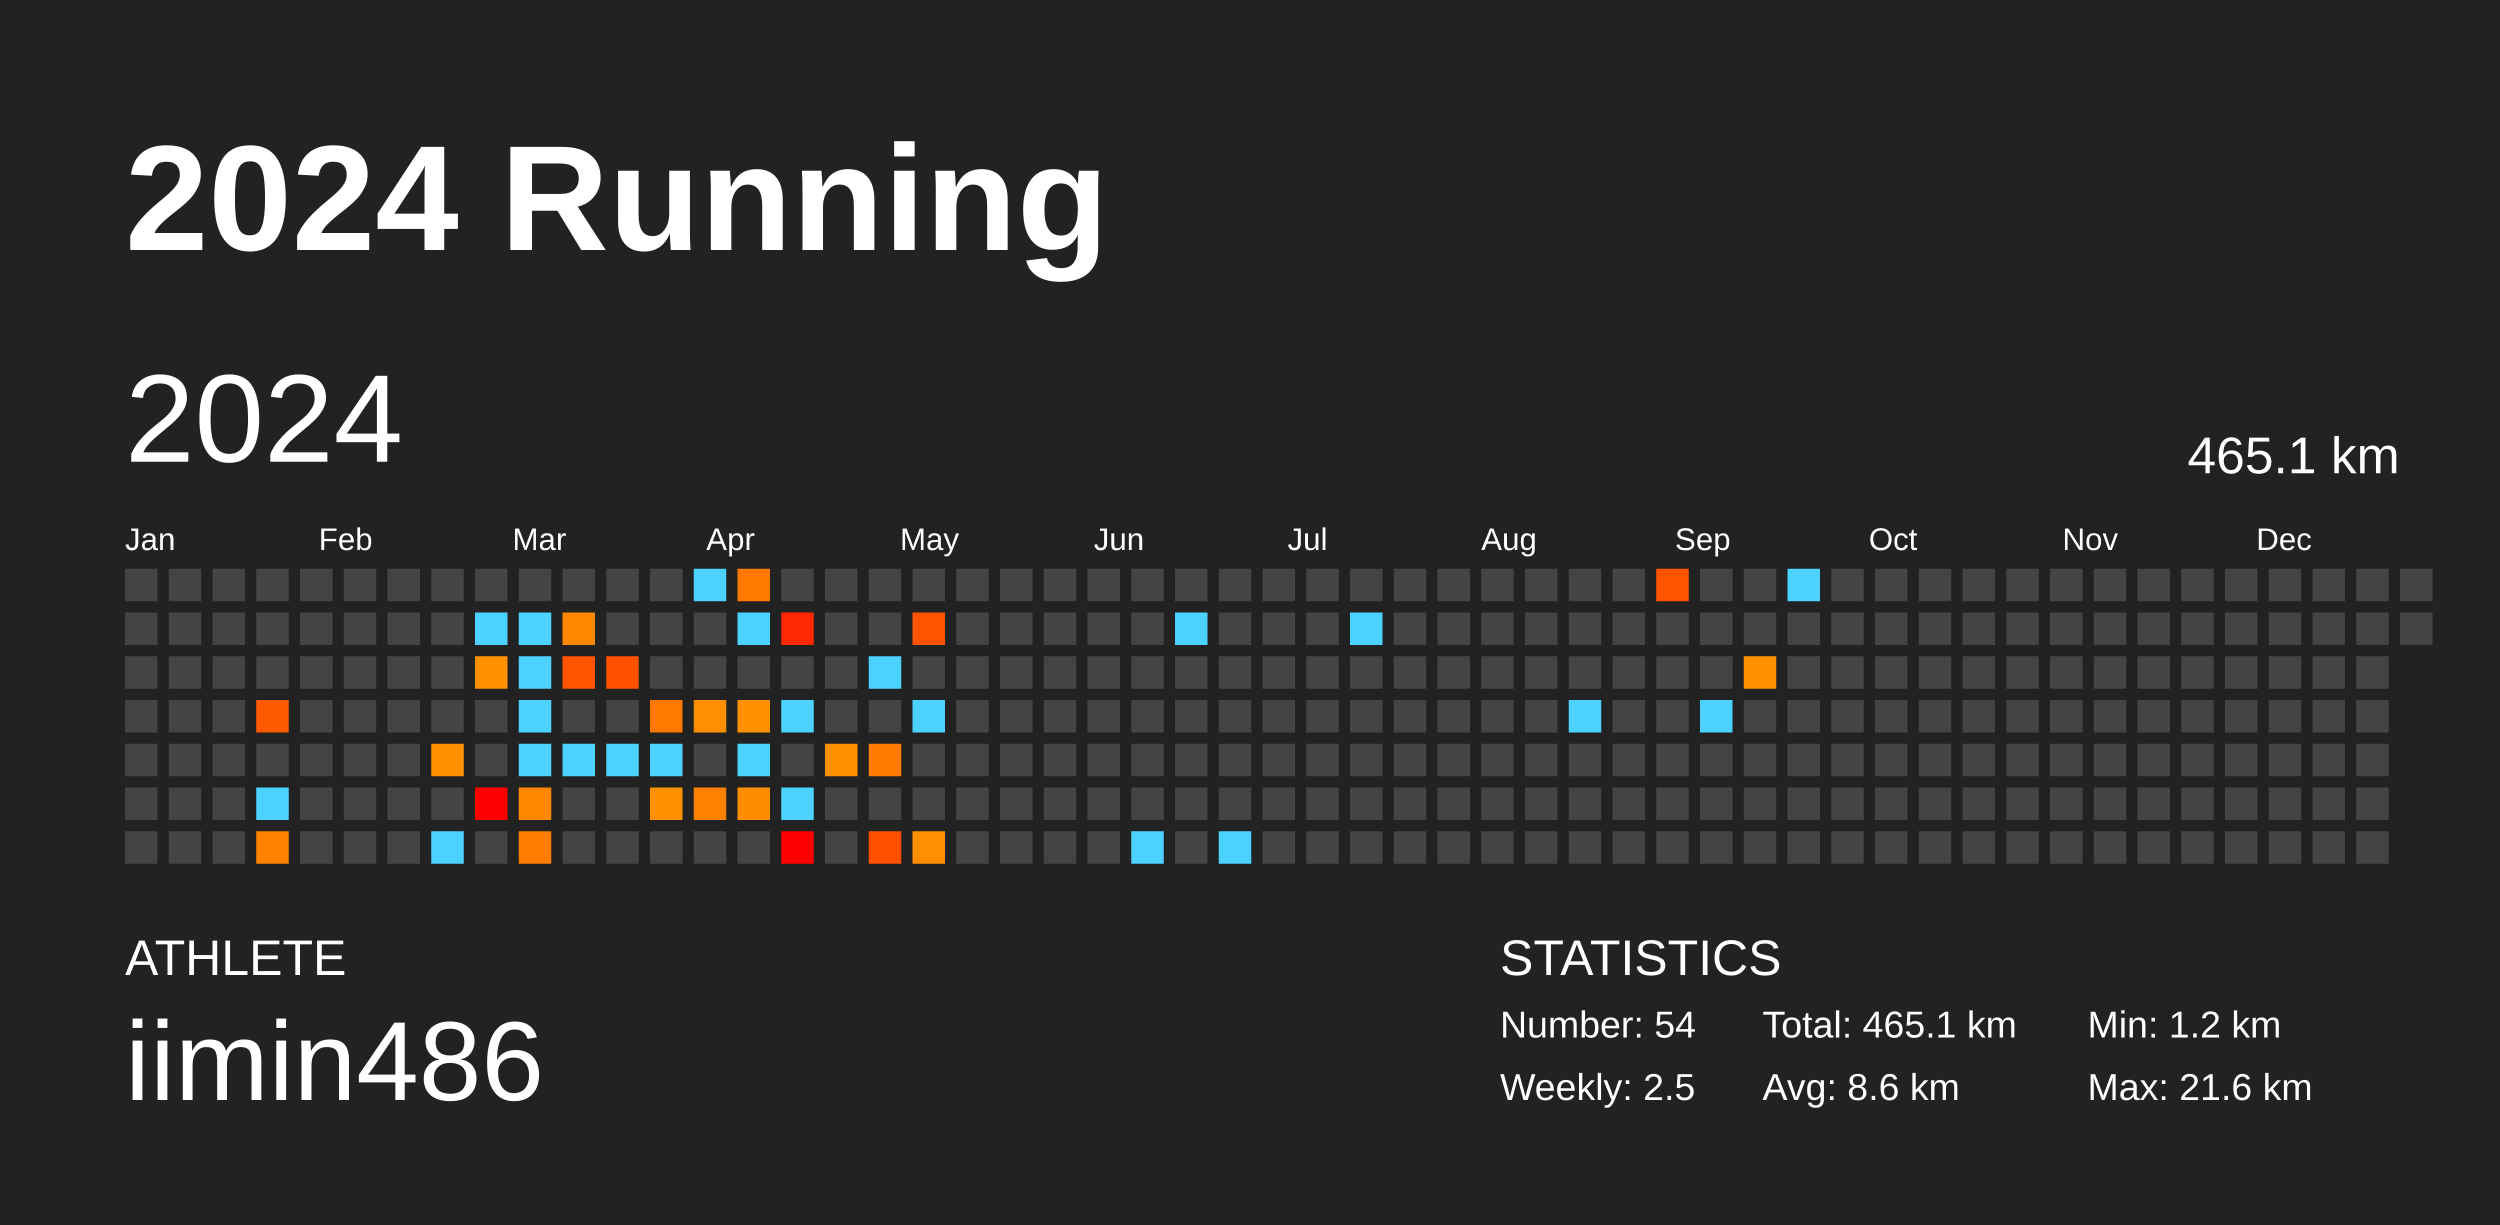
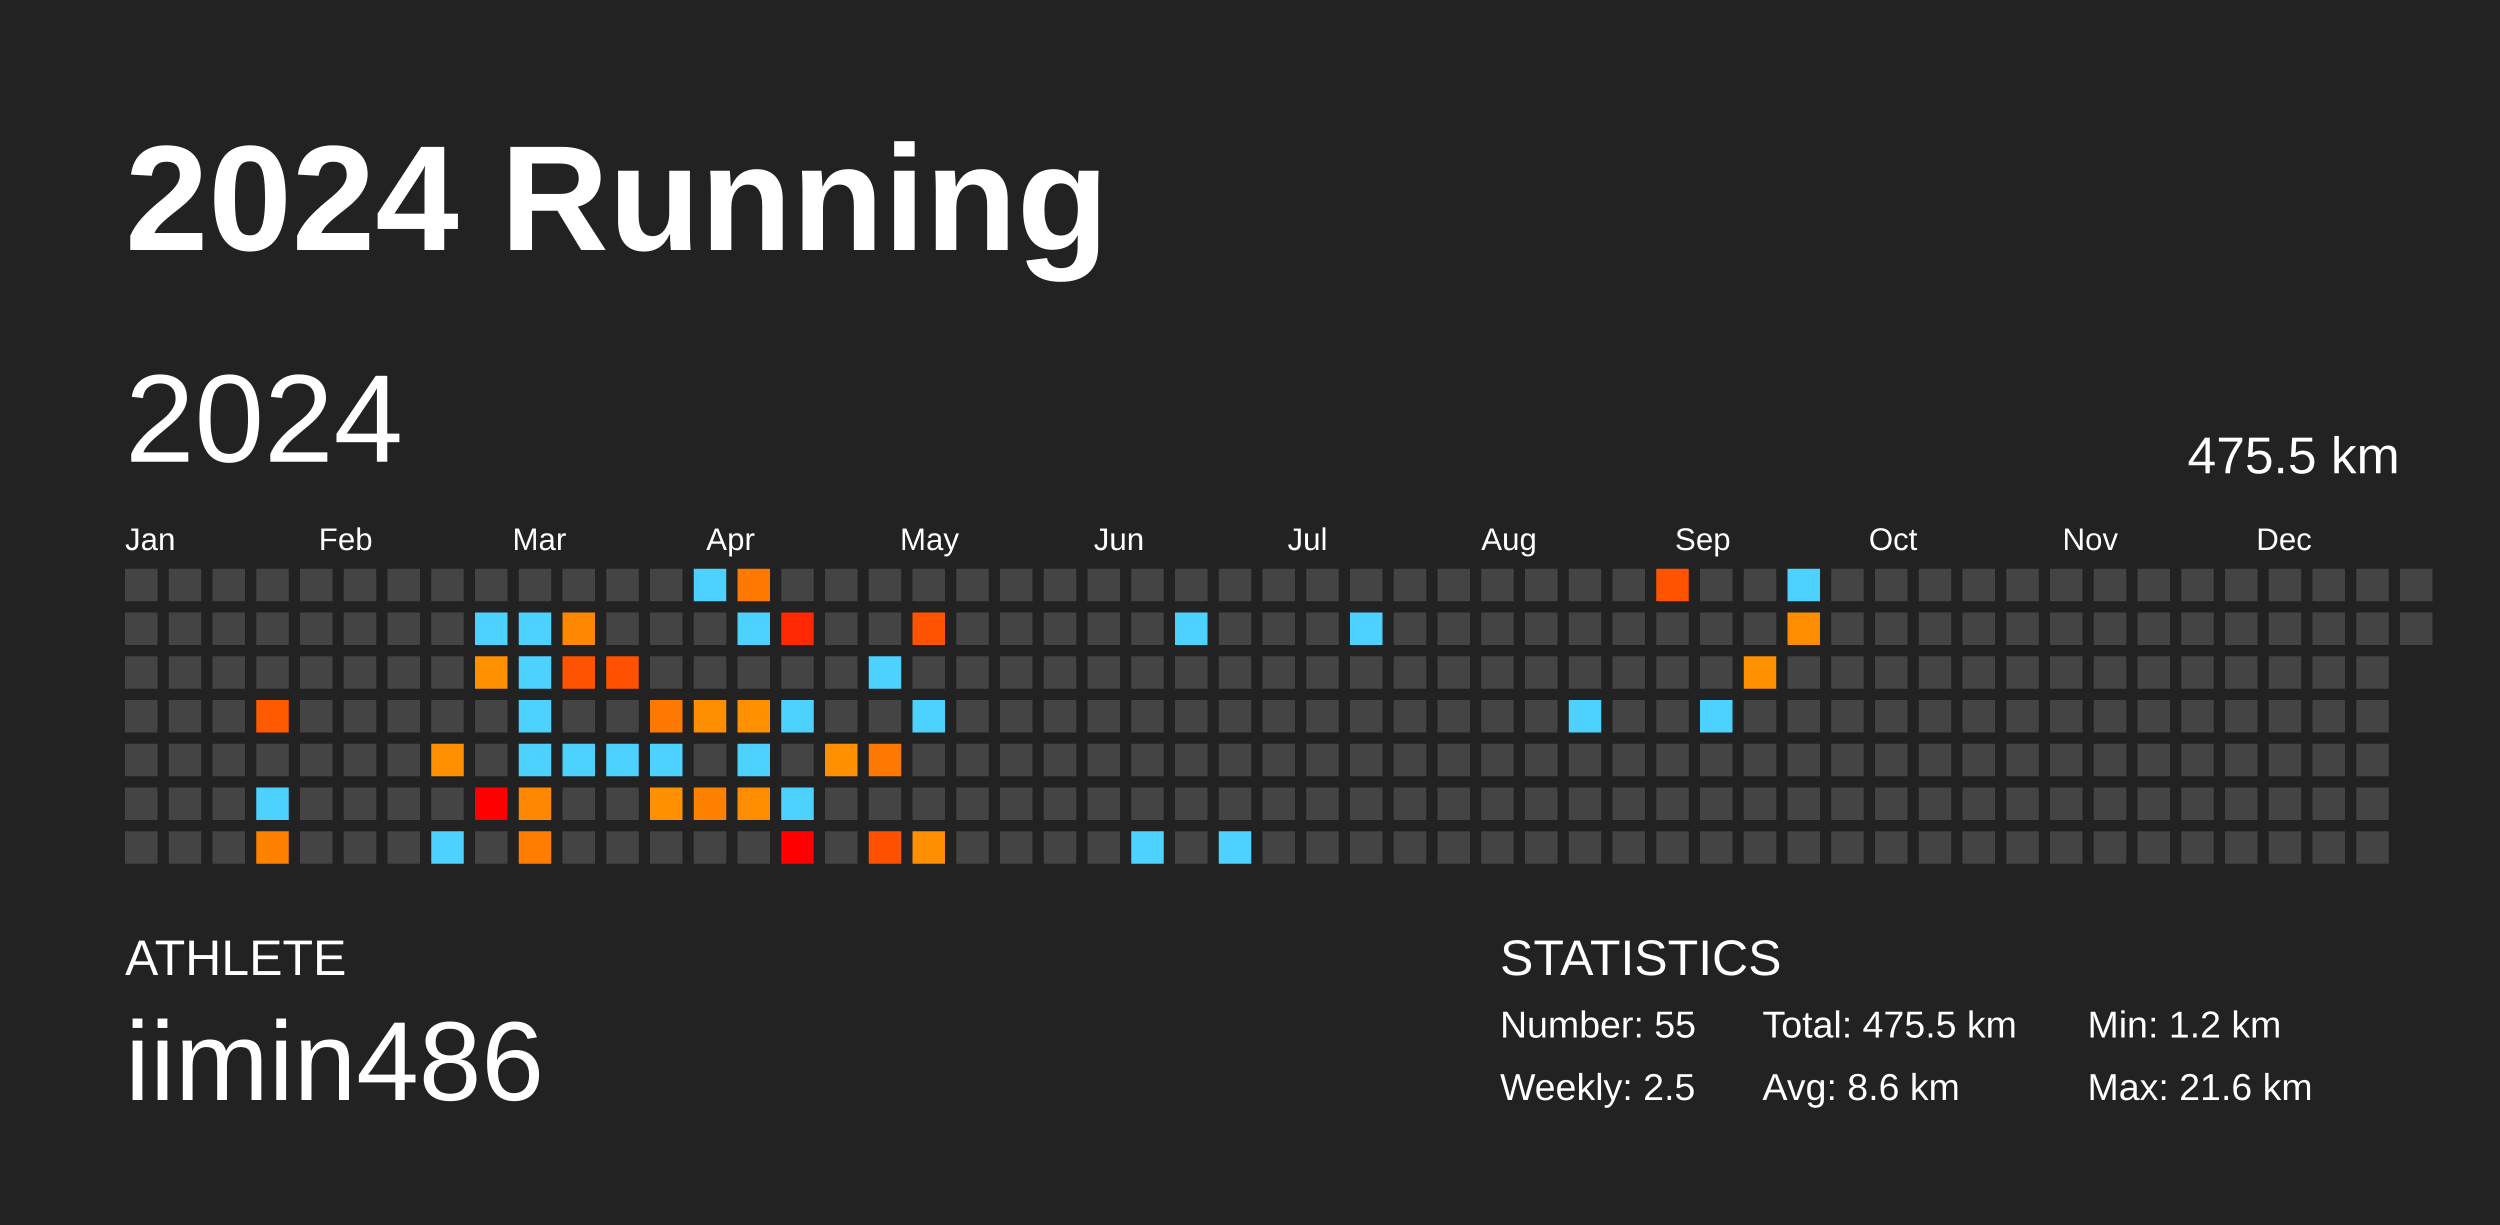
<svg xmlns="http://www.w3.org/2000/svg" baseProfile="full" height="98mm" version="1.1" viewBox="0,0,200,98" width="200mm">
  <defs />
  <rect fill="#222222" height="98" width="200" x="0" y="0" />
  <text fill="#FFFFFF" style="font-size:12px; font-family:Arial; font-weight:bold;" x="10" y="20">2024 Running</text>
  <text fill="#FFFFFF" style="font-size:4px; font-family:Arial" x="10" y="78">ATHLETE</text>
  <text fill="#FFFFFF" style="font-size:9px; font-family:Arial" x="10" y="88">iimin486</text>
  <text fill="#FFFFFF" style="font-size:4px; font-family:Arial" x="120" y="78">STATISTICS</text>
-   <text fill="#FFFFFF" style="font-size:3px; font-family:Arial" x="120" y="83">Number: 54</text>
+   <text fill="#FFFFFF" style="font-size:3px; font-family:Arial" x="120" y="83">Number: 55</text>
  <text fill="#FFFFFF" style="font-size:3px; font-family:Arial" x="120" y="88">Weekly: 2.5</text>
-   <text fill="#FFFFFF" style="font-size:3px; font-family:Arial" x="141" y="83">Total: 465.1 km</text>
+   <text fill="#FFFFFF" style="font-size:3px; font-family:Arial" x="141" y="83">Total: 475.5 km</text>
  <text fill="#FFFFFF" style="font-size:3px; font-family:Arial" x="141" y="88">Avg: 8.6 km</text>
  <text fill="#FFFFFF" style="font-size:3px; font-family:Arial" x="167" y="83">Min: 1.2 km</text>
  <text fill="#FFFFFF" style="font-size:3px; font-family:Arial" x="167" y="88">Max: 21.6 km</text>
  <text dominant-baseline="hanging" fill="#FFFFFF" style="font-size:10.0px; font-family:Arial;" x="10" y="30">2024</text>
-   <text dominant-baseline="hanging" fill="#FFFFFF" style="font-size:4.125px; font-family:Arial;" x="175" y="35">465.1 km</text>
+   <text dominant-baseline="hanging" fill="#FFFFFF" style="font-size:4.125px; font-family:Arial;" x="175" y="35">475.5 km</text>
  <text fill="#FFFFFF" style="font-size:2.5px; font-family:Arial" x="10.0" y="44">Jan</text>
  <text fill="#FFFFFF" style="font-size:2.5px; font-family:Arial" x="25.5" y="44">Feb</text>
  <text fill="#FFFFFF" style="font-size:2.5px; font-family:Arial" x="41.0" y="44">Mar</text>
  <text fill="#FFFFFF" style="font-size:2.5px; font-family:Arial" x="56.5" y="44">Apr</text>
  <text fill="#FFFFFF" style="font-size:2.5px; font-family:Arial" x="72.0" y="44">May</text>
  <text fill="#FFFFFF" style="font-size:2.5px; font-family:Arial" x="87.5" y="44">Jun</text>
  <text fill="#FFFFFF" style="font-size:2.5px; font-family:Arial" x="103.0" y="44">Jul</text>
  <text fill="#FFFFFF" style="font-size:2.5px; font-family:Arial" x="118.5" y="44">Aug</text>
  <text fill="#FFFFFF" style="font-size:2.5px; font-family:Arial" x="134.0" y="44">Sep</text>
  <text fill="#FFFFFF" style="font-size:2.5px; font-family:Arial" x="149.5" y="44">Oct</text>
  <text fill="#FFFFFF" style="font-size:2.5px; font-family:Arial" x="165.0" y="44">Nov</text>
  <text fill="#FFFFFF" style="font-size:2.5px; font-family:Arial" x="180.5" y="44">Dec</text>
  <rect fill="#444444" height="2.6" width="2.6" x="10.0" y="45.5" />
  <rect fill="#444444" height="2.6" width="2.6" x="10.0" y="49.0" />
  <rect fill="#444444" height="2.6" width="2.6" x="10.0" y="52.5" />
  <rect fill="#444444" height="2.6" width="2.6" x="10.0" y="56.0" />
  <rect fill="#444444" height="2.6" width="2.6" x="10.0" y="59.5" />
  <rect fill="#444444" height="2.6" width="2.6" x="10.0" y="63.0" />
  <rect fill="#444444" height="2.6" width="2.6" x="10.0" y="66.5" />
  <rect fill="#444444" height="2.6" width="2.6" x="13.5" y="45.5" />
  <rect fill="#444444" height="2.6" width="2.6" x="13.5" y="49.0" />
  <rect fill="#444444" height="2.6" width="2.6" x="13.5" y="52.5" />
  <rect fill="#444444" height="2.6" width="2.6" x="13.5" y="56.0" />
  <rect fill="#444444" height="2.6" width="2.6" x="13.5" y="59.5" />
  <rect fill="#444444" height="2.6" width="2.6" x="13.5" y="63.0" />
  <rect fill="#444444" height="2.6" width="2.6" x="13.5" y="66.5" />
  <rect fill="#444444" height="2.6" width="2.6" x="17.0" y="45.5" />
  <rect fill="#444444" height="2.6" width="2.6" x="17.0" y="49.0" />
  <rect fill="#444444" height="2.6" width="2.6" x="17.0" y="52.5" />
  <rect fill="#444444" height="2.6" width="2.6" x="17.0" y="56.0" />
  <rect fill="#444444" height="2.6" width="2.6" x="17.0" y="59.5" />
  <rect fill="#444444" height="2.6" width="2.6" x="17.0" y="63.0" />
  <rect fill="#444444" height="2.6" width="2.6" x="17.0" y="66.5" />
  <rect fill="#444444" height="2.6" width="2.6" x="20.5" y="45.5" />
  <rect fill="#444444" height="2.6" width="2.6" x="20.5" y="49.0" />
  <rect fill="#444444" height="2.6" width="2.6" x="20.5" y="52.5" />
  <rect fill="#ff5a00" height="2.6" width="2.6" x="20.5" y="56.0" />
  <rect fill="#444444" height="2.6" width="2.6" x="20.5" y="59.5" />
  <rect fill="#4dd2ff" height="2.6" width="2.6" x="20.5" y="63.0" />
  <rect fill="#ff8100" height="2.6" width="2.6" x="20.5" y="66.5" />
  <rect fill="#444444" height="2.6" width="2.6" x="24.0" y="45.5" />
  <rect fill="#444444" height="2.6" width="2.6" x="24.0" y="49.0" />
  <rect fill="#444444" height="2.6" width="2.6" x="24.0" y="52.5" />
  <rect fill="#444444" height="2.6" width="2.6" x="24.0" y="56.0" />
  <rect fill="#444444" height="2.6" width="2.6" x="24.0" y="59.5" />
  <rect fill="#444444" height="2.6" width="2.6" x="24.0" y="63.0" />
  <rect fill="#444444" height="2.6" width="2.6" x="24.0" y="66.5" />
  <rect fill="#444444" height="2.6" width="2.6" x="27.5" y="45.5" />
  <rect fill="#444444" height="2.6" width="2.6" x="27.5" y="49.0" />
  <rect fill="#444444" height="2.6" width="2.6" x="27.5" y="52.5" />
  <rect fill="#444444" height="2.6" width="2.6" x="27.5" y="56.0" />
  <rect fill="#444444" height="2.6" width="2.6" x="27.5" y="59.5" />
  <rect fill="#444444" height="2.6" width="2.6" x="27.5" y="63.0" />
  <rect fill="#444444" height="2.6" width="2.6" x="27.5" y="66.5" />
  <rect fill="#444444" height="2.6" width="2.6" x="31.0" y="45.5" />
  <rect fill="#444444" height="2.6" width="2.6" x="31.0" y="49.0" />
  <rect fill="#444444" height="2.6" width="2.6" x="31.0" y="52.5" />
  <rect fill="#444444" height="2.6" width="2.6" x="31.0" y="56.0" />
  <rect fill="#444444" height="2.6" width="2.6" x="31.0" y="59.5" />
  <rect fill="#444444" height="2.6" width="2.6" x="31.0" y="63.0" />
  <rect fill="#444444" height="2.6" width="2.6" x="31.0" y="66.5" />
  <rect fill="#444444" height="2.6" width="2.6" x="34.5" y="45.5" />
  <rect fill="#444444" height="2.6" width="2.6" x="34.5" y="49.0" />
  <rect fill="#444444" height="2.6" width="2.6" x="34.5" y="52.5" />
  <rect fill="#444444" height="2.6" width="2.6" x="34.5" y="56.0" />
  <rect fill="#ff9100" height="2.6" width="2.6" x="34.5" y="59.5" />
  <rect fill="#444444" height="2.6" width="2.6" x="34.5" y="63.0" />
  <rect fill="#4dd2ff" height="2.6" width="2.6" x="34.5" y="66.5" />
  <rect fill="#444444" height="2.6" width="2.6" x="38.0" y="45.5" />
  <rect fill="#4dd2ff" height="2.6" width="2.6" x="38.0" y="49.0" />
  <rect fill="#ff9000" height="2.6" width="2.6" x="38.0" y="52.5" />
  <rect fill="#444444" height="2.6" width="2.6" x="38.0" y="56.0" />
  <rect fill="#444444" height="2.6" width="2.6" x="38.0" y="59.5" />
  <rect fill="red" height="2.6" width="2.6" x="38.0" y="63.0" />
  <rect fill="#444444" height="2.6" width="2.6" x="38.0" y="66.5" />
  <rect fill="#444444" height="2.6" width="2.6" x="41.5" y="45.5" />
  <rect fill="#4dd2ff" height="2.6" width="2.6" x="41.5" y="49.0" />
  <rect fill="#4dd2ff" height="2.6" width="2.6" x="41.5" y="52.5" />
  <rect fill="#4dd2ff" height="2.6" width="2.6" x="41.5" y="56.0" />
  <rect fill="#4dd2ff" height="2.6" width="2.6" x="41.5" y="59.5" />
  <rect fill="#ff8800" height="2.6" width="2.6" x="41.5" y="63.0" />
  <rect fill="#ff7d00" height="2.6" width="2.6" x="41.5" y="66.5" />
  <rect fill="#444444" height="2.6" width="2.6" x="45.0" y="45.5" />
  <rect fill="#ff8700" height="2.6" width="2.6" x="45.0" y="49.0" />
  <rect fill="#ff5300" height="2.6" width="2.6" x="45.0" y="52.5" />
  <rect fill="#444444" height="2.6" width="2.6" x="45.0" y="56.0" />
  <rect fill="#4dd2ff" height="2.6" width="2.6" x="45.0" y="59.5" />
  <rect fill="#444444" height="2.6" width="2.6" x="45.0" y="63.0" />
  <rect fill="#444444" height="2.6" width="2.6" x="45.0" y="66.5" />
  <rect fill="#444444" height="2.6" width="2.6" x="48.5" y="45.5" />
  <rect fill="#444444" height="2.6" width="2.6" x="48.5" y="49.0" />
  <rect fill="#ff5100" height="2.6" width="2.6" x="48.5" y="52.5" />
  <rect fill="#444444" height="2.6" width="2.6" x="48.5" y="56.0" />
  <rect fill="#4dd2ff" height="2.6" width="2.6" x="48.5" y="59.5" />
  <rect fill="#444444" height="2.6" width="2.6" x="48.5" y="63.0" />
  <rect fill="#444444" height="2.6" width="2.6" x="48.5" y="66.5" />
  <rect fill="#444444" height="2.6" width="2.6" x="52.0" y="45.5" />
  <rect fill="#444444" height="2.6" width="2.6" x="52.0" y="49.0" />
  <rect fill="#444444" height="2.6" width="2.6" x="52.0" y="52.5" />
  <rect fill="#ff7800" height="2.6" width="2.6" x="52.0" y="56.0" />
  <rect fill="#4dd2ff" height="2.6" width="2.6" x="52.0" y="59.5" />
  <rect fill="#ff9100" height="2.6" width="2.6" x="52.0" y="63.0" />
  <rect fill="#444444" height="2.6" width="2.6" x="52.0" y="66.5" />
  <rect fill="#4dd2ff" height="2.6" width="2.6" x="55.5" y="45.5" />
  <rect fill="#444444" height="2.6" width="2.6" x="55.5" y="49.0" />
  <rect fill="#444444" height="2.6" width="2.6" x="55.5" y="52.5" />
  <rect fill="#ff8f00" height="2.6" width="2.6" x="55.5" y="56.0" />
  <rect fill="#444444" height="2.6" width="2.6" x="55.5" y="59.5" />
  <rect fill="#ff8100" height="2.6" width="2.6" x="55.5" y="63.0" />
  <rect fill="#444444" height="2.6" width="2.6" x="55.5" y="66.5" />
  <rect fill="#ff7800" height="2.6" width="2.6" x="59.0" y="45.5" />
  <rect fill="#4dd2ff" height="2.6" width="2.6" x="59.0" y="49.0" />
  <rect fill="#444444" height="2.6" width="2.6" x="59.0" y="52.5" />
  <rect fill="#ff9100" height="2.6" width="2.6" x="59.0" y="56.0" />
  <rect fill="#4dd2ff" height="2.6" width="2.6" x="59.0" y="59.5" />
  <rect fill="#ff8d00" height="2.6" width="2.6" x="59.0" y="63.0" />
  <rect fill="#444444" height="2.6" width="2.6" x="59.0" y="66.5" />
  <rect fill="#444444" height="2.6" width="2.6" x="62.5" y="45.5" />
  <rect fill="#ff2800" height="2.6" width="2.6" x="62.5" y="49.0" />
  <rect fill="#444444" height="2.6" width="2.6" x="62.5" y="52.5" />
  <rect fill="#4dd2ff" height="2.6" width="2.6" x="62.5" y="56.0" />
  <rect fill="#444444" height="2.6" width="2.6" x="62.5" y="59.5" />
  <rect fill="#4dd2ff" height="2.6" width="2.6" x="62.5" y="63.0" />
  <rect fill="red" height="2.6" width="2.6" x="62.5" y="66.5" />
  <rect fill="#444444" height="2.6" width="2.6" x="66.0" y="45.5" />
  <rect fill="#444444" height="2.6" width="2.6" x="66.0" y="49.0" />
  <rect fill="#444444" height="2.6" width="2.6" x="66.0" y="52.5" />
  <rect fill="#444444" height="2.6" width="2.6" x="66.0" y="56.0" />
  <rect fill="#ff9100" height="2.6" width="2.6" x="66.0" y="59.5" />
  <rect fill="#444444" height="2.6" width="2.6" x="66.0" y="63.0" />
  <rect fill="#444444" height="2.6" width="2.6" x="66.0" y="66.5" />
  <rect fill="#444444" height="2.6" width="2.6" x="69.5" y="45.5" />
  <rect fill="#444444" height="2.6" width="2.6" x="69.5" y="49.0" />
  <rect fill="#4dd2ff" height="2.6" width="2.6" x="69.5" y="52.5" />
  <rect fill="#444444" height="2.6" width="2.6" x="69.5" y="56.0" />
  <rect fill="#ff7800" height="2.6" width="2.6" x="69.5" y="59.5" />
  <rect fill="#444444" height="2.6" width="2.6" x="69.5" y="63.0" />
  <rect fill="#ff5100" height="2.6" width="2.6" x="69.5" y="66.5" />
  <rect fill="#444444" height="2.6" width="2.6" x="73.0" y="45.5" />
  <rect fill="#ff5300" height="2.6" width="2.6" x="73.0" y="49.0" />
  <rect fill="#444444" height="2.6" width="2.6" x="73.0" y="52.5" />
  <rect fill="#4dd2ff" height="2.6" width="2.6" x="73.0" y="56.0" />
  <rect fill="#444444" height="2.6" width="2.6" x="73.0" y="59.5" />
  <rect fill="#444444" height="2.6" width="2.6" x="73.0" y="63.0" />
  <rect fill="#ff8f00" height="2.6" width="2.6" x="73.0" y="66.5" />
  <rect fill="#444444" height="2.6" width="2.6" x="76.5" y="45.5" />
  <rect fill="#444444" height="2.6" width="2.6" x="76.5" y="49.0" />
  <rect fill="#444444" height="2.6" width="2.6" x="76.5" y="52.5" />
  <rect fill="#444444" height="2.6" width="2.6" x="76.5" y="56.0" />
  <rect fill="#444444" height="2.6" width="2.6" x="76.5" y="59.5" />
  <rect fill="#444444" height="2.6" width="2.6" x="76.5" y="63.0" />
  <rect fill="#444444" height="2.6" width="2.6" x="76.5" y="66.5" />
  <rect fill="#444444" height="2.6" width="2.6" x="80.0" y="45.5" />
  <rect fill="#444444" height="2.6" width="2.6" x="80.0" y="49.0" />
  <rect fill="#444444" height="2.6" width="2.6" x="80.0" y="52.5" />
  <rect fill="#444444" height="2.6" width="2.6" x="80.0" y="56.0" />
  <rect fill="#444444" height="2.6" width="2.6" x="80.0" y="59.5" />
  <rect fill="#444444" height="2.6" width="2.6" x="80.0" y="63.0" />
  <rect fill="#444444" height="2.6" width="2.6" x="80.0" y="66.5" />
  <rect fill="#444444" height="2.6" width="2.6" x="83.5" y="45.5" />
  <rect fill="#444444" height="2.6" width="2.6" x="83.5" y="49.0" />
  <rect fill="#444444" height="2.6" width="2.6" x="83.5" y="52.5" />
  <rect fill="#444444" height="2.6" width="2.6" x="83.5" y="56.0" />
  <rect fill="#444444" height="2.6" width="2.6" x="83.5" y="59.5" />
  <rect fill="#444444" height="2.6" width="2.6" x="83.5" y="63.0" />
  <rect fill="#444444" height="2.6" width="2.6" x="83.5" y="66.5" />
  <rect fill="#444444" height="2.6" width="2.6" x="87.0" y="45.5" />
  <rect fill="#444444" height="2.6" width="2.6" x="87.0" y="49.0" />
  <rect fill="#444444" height="2.6" width="2.6" x="87.0" y="52.5" />
  <rect fill="#444444" height="2.6" width="2.6" x="87.0" y="56.0" />
  <rect fill="#444444" height="2.6" width="2.6" x="87.0" y="59.5" />
  <rect fill="#444444" height="2.6" width="2.6" x="87.0" y="63.0" />
  <rect fill="#444444" height="2.6" width="2.6" x="87.0" y="66.5" />
  <rect fill="#444444" height="2.6" width="2.6" x="90.5" y="45.5" />
  <rect fill="#444444" height="2.6" width="2.6" x="90.5" y="49.0" />
  <rect fill="#444444" height="2.6" width="2.6" x="90.5" y="52.5" />
  <rect fill="#444444" height="2.6" width="2.6" x="90.5" y="56.0" />
  <rect fill="#444444" height="2.6" width="2.6" x="90.5" y="59.5" />
  <rect fill="#444444" height="2.6" width="2.6" x="90.5" y="63.0" />
  <rect fill="#4dd2ff" height="2.6" width="2.6" x="90.5" y="66.5" />
  <rect fill="#444444" height="2.6" width="2.6" x="94.0" y="45.5" />
  <rect fill="#4dd2ff" height="2.6" width="2.6" x="94.0" y="49.0" />
  <rect fill="#444444" height="2.6" width="2.6" x="94.0" y="52.5" />
  <rect fill="#444444" height="2.6" width="2.6" x="94.0" y="56.0" />
  <rect fill="#444444" height="2.6" width="2.6" x="94.0" y="59.5" />
  <rect fill="#444444" height="2.6" width="2.6" x="94.0" y="63.0" />
  <rect fill="#444444" height="2.6" width="2.6" x="94.0" y="66.5" />
  <rect fill="#444444" height="2.6" width="2.6" x="97.5" y="45.5" />
  <rect fill="#444444" height="2.6" width="2.6" x="97.5" y="49.0" />
  <rect fill="#444444" height="2.6" width="2.6" x="97.5" y="52.5" />
  <rect fill="#444444" height="2.6" width="2.6" x="97.5" y="56.0" />
  <rect fill="#444444" height="2.6" width="2.6" x="97.5" y="59.5" />
  <rect fill="#444444" height="2.6" width="2.6" x="97.5" y="63.0" />
  <rect fill="#4dd2ff" height="2.6" width="2.6" x="97.5" y="66.5" />
  <rect fill="#444444" height="2.6" width="2.6" x="101.0" y="45.5" />
  <rect fill="#444444" height="2.6" width="2.6" x="101.0" y="49.0" />
  <rect fill="#444444" height="2.6" width="2.6" x="101.0" y="52.5" />
  <rect fill="#444444" height="2.6" width="2.6" x="101.0" y="56.0" />
  <rect fill="#444444" height="2.6" width="2.6" x="101.0" y="59.5" />
  <rect fill="#444444" height="2.6" width="2.6" x="101.0" y="63.0" />
  <rect fill="#444444" height="2.6" width="2.6" x="101.0" y="66.5" />
  <rect fill="#444444" height="2.6" width="2.6" x="104.5" y="45.5" />
  <rect fill="#444444" height="2.6" width="2.6" x="104.5" y="49.0" />
  <rect fill="#444444" height="2.6" width="2.6" x="104.5" y="52.5" />
  <rect fill="#444444" height="2.6" width="2.6" x="104.5" y="56.0" />
  <rect fill="#444444" height="2.6" width="2.6" x="104.5" y="59.5" />
  <rect fill="#444444" height="2.6" width="2.6" x="104.5" y="63.0" />
  <rect fill="#444444" height="2.6" width="2.6" x="104.5" y="66.5" />
  <rect fill="#444444" height="2.6" width="2.6" x="108.0" y="45.5" />
  <rect fill="#4dd2ff" height="2.6" width="2.6" x="108.0" y="49.0" />
  <rect fill="#444444" height="2.6" width="2.6" x="108.0" y="52.5" />
  <rect fill="#444444" height="2.6" width="2.6" x="108.0" y="56.0" />
  <rect fill="#444444" height="2.6" width="2.6" x="108.0" y="59.5" />
  <rect fill="#444444" height="2.6" width="2.6" x="108.0" y="63.0" />
  <rect fill="#444444" height="2.6" width="2.6" x="108.0" y="66.5" />
  <rect fill="#444444" height="2.6" width="2.6" x="111.5" y="45.5" />
  <rect fill="#444444" height="2.6" width="2.6" x="111.5" y="49.0" />
  <rect fill="#444444" height="2.6" width="2.6" x="111.5" y="52.5" />
  <rect fill="#444444" height="2.6" width="2.6" x="111.5" y="56.0" />
  <rect fill="#444444" height="2.6" width="2.6" x="111.5" y="59.5" />
  <rect fill="#444444" height="2.6" width="2.6" x="111.5" y="63.0" />
  <rect fill="#444444" height="2.6" width="2.6" x="111.5" y="66.5" />
  <rect fill="#444444" height="2.6" width="2.6" x="115.0" y="45.5" />
  <rect fill="#444444" height="2.6" width="2.6" x="115.0" y="49.0" />
  <rect fill="#444444" height="2.6" width="2.6" x="115.0" y="52.5" />
  <rect fill="#444444" height="2.6" width="2.6" x="115.0" y="56.0" />
  <rect fill="#444444" height="2.6" width="2.6" x="115.0" y="59.5" />
  <rect fill="#444444" height="2.6" width="2.6" x="115.0" y="63.0" />
  <rect fill="#444444" height="2.6" width="2.6" x="115.0" y="66.5" />
  <rect fill="#444444" height="2.6" width="2.6" x="118.5" y="45.5" />
  <rect fill="#444444" height="2.6" width="2.6" x="118.5" y="49.0" />
  <rect fill="#444444" height="2.6" width="2.6" x="118.5" y="52.5" />
  <rect fill="#444444" height="2.6" width="2.6" x="118.5" y="56.0" />
  <rect fill="#444444" height="2.6" width="2.6" x="118.5" y="59.5" />
  <rect fill="#444444" height="2.6" width="2.6" x="118.5" y="63.0" />
  <rect fill="#444444" height="2.6" width="2.6" x="118.5" y="66.5" />
  <rect fill="#444444" height="2.6" width="2.6" x="122.0" y="45.5" />
  <rect fill="#444444" height="2.6" width="2.6" x="122.0" y="49.0" />
  <rect fill="#444444" height="2.6" width="2.6" x="122.0" y="52.5" />
  <rect fill="#444444" height="2.6" width="2.6" x="122.0" y="56.0" />
  <rect fill="#444444" height="2.6" width="2.6" x="122.0" y="59.5" />
  <rect fill="#444444" height="2.6" width="2.6" x="122.0" y="63.0" />
  <rect fill="#444444" height="2.6" width="2.6" x="122.0" y="66.5" />
  <rect fill="#444444" height="2.6" width="2.6" x="125.5" y="45.5" />
  <rect fill="#444444" height="2.6" width="2.6" x="125.5" y="49.0" />
  <rect fill="#444444" height="2.6" width="2.6" x="125.5" y="52.5" />
  <rect fill="#4dd2ff" height="2.6" width="2.6" x="125.5" y="56.0" />
  <rect fill="#444444" height="2.6" width="2.6" x="125.5" y="59.5" />
  <rect fill="#444444" height="2.6" width="2.6" x="125.5" y="63.0" />
  <rect fill="#444444" height="2.6" width="2.6" x="125.5" y="66.5" />
  <rect fill="#444444" height="2.6" width="2.6" x="129.0" y="45.5" />
  <rect fill="#444444" height="2.6" width="2.6" x="129.0" y="49.0" />
  <rect fill="#444444" height="2.6" width="2.6" x="129.0" y="52.5" />
  <rect fill="#444444" height="2.6" width="2.6" x="129.0" y="56.0" />
  <rect fill="#444444" height="2.6" width="2.6" x="129.0" y="59.5" />
  <rect fill="#444444" height="2.6" width="2.6" x="129.0" y="63.0" />
  <rect fill="#444444" height="2.6" width="2.6" x="129.0" y="66.5" />
  <rect fill="#ff5300" height="2.6" width="2.6" x="132.5" y="45.5" />
  <rect fill="#444444" height="2.6" width="2.6" x="132.5" y="49.0" />
  <rect fill="#444444" height="2.6" width="2.6" x="132.5" y="52.5" />
  <rect fill="#444444" height="2.6" width="2.6" x="132.5" y="56.0" />
  <rect fill="#444444" height="2.6" width="2.6" x="132.5" y="59.5" />
  <rect fill="#444444" height="2.6" width="2.6" x="132.5" y="63.0" />
  <rect fill="#444444" height="2.6" width="2.6" x="132.5" y="66.5" />
  <rect fill="#444444" height="2.6" width="2.6" x="136.0" y="45.5" />
  <rect fill="#444444" height="2.6" width="2.6" x="136.0" y="49.0" />
  <rect fill="#444444" height="2.6" width="2.6" x="136.0" y="52.5" />
  <rect fill="#4dd2ff" height="2.6" width="2.6" x="136.0" y="56.0" />
  <rect fill="#444444" height="2.6" width="2.6" x="136.0" y="59.5" />
  <rect fill="#444444" height="2.6" width="2.6" x="136.0" y="63.0" />
  <rect fill="#444444" height="2.6" width="2.6" x="136.0" y="66.5" />
  <rect fill="#444444" height="2.6" width="2.6" x="139.5" y="45.5" />
  <rect fill="#444444" height="2.6" width="2.6" x="139.5" y="49.0" />
  <rect fill="#ff9100" height="2.6" width="2.6" x="139.5" y="52.5" />
  <rect fill="#444444" height="2.6" width="2.6" x="139.5" y="56.0" />
  <rect fill="#444444" height="2.6" width="2.6" x="139.5" y="59.5" />
  <rect fill="#444444" height="2.6" width="2.6" x="139.5" y="63.0" />
  <rect fill="#444444" height="2.6" width="2.6" x="139.5" y="66.5" />
  <rect fill="#4dd2ff" height="2.6" width="2.6" x="143.0" y="45.5" />
-   <rect fill="#444444" height="2.6" width="2.6" x="143.0" y="49.0" />
+   <rect fill="#ff8d00" height="2.6" width="2.6" x="143.0" y="49.0" />
  <rect fill="#444444" height="2.6" width="2.6" x="143.0" y="52.5" />
  <rect fill="#444444" height="2.6" width="2.6" x="143.0" y="56.0" />
  <rect fill="#444444" height="2.6" width="2.6" x="143.0" y="59.5" />
  <rect fill="#444444" height="2.6" width="2.6" x="143.0" y="63.0" />
  <rect fill="#444444" height="2.6" width="2.6" x="143.0" y="66.5" />
  <rect fill="#444444" height="2.6" width="2.6" x="146.5" y="45.5" />
  <rect fill="#444444" height="2.6" width="2.6" x="146.5" y="49.0" />
  <rect fill="#444444" height="2.6" width="2.6" x="146.5" y="52.5" />
  <rect fill="#444444" height="2.6" width="2.6" x="146.5" y="56.0" />
  <rect fill="#444444" height="2.6" width="2.6" x="146.5" y="59.5" />
  <rect fill="#444444" height="2.6" width="2.6" x="146.5" y="63.0" />
  <rect fill="#444444" height="2.6" width="2.6" x="146.5" y="66.5" />
  <rect fill="#444444" height="2.6" width="2.6" x="150.0" y="45.5" />
  <rect fill="#444444" height="2.6" width="2.6" x="150.0" y="49.0" />
  <rect fill="#444444" height="2.6" width="2.6" x="150.0" y="52.5" />
  <rect fill="#444444" height="2.6" width="2.6" x="150.0" y="56.0" />
  <rect fill="#444444" height="2.6" width="2.6" x="150.0" y="59.5" />
  <rect fill="#444444" height="2.6" width="2.6" x="150.0" y="63.0" />
  <rect fill="#444444" height="2.6" width="2.6" x="150.0" y="66.5" />
  <rect fill="#444444" height="2.6" width="2.6" x="153.5" y="45.5" />
  <rect fill="#444444" height="2.6" width="2.6" x="153.5" y="49.0" />
  <rect fill="#444444" height="2.6" width="2.6" x="153.5" y="52.5" />
  <rect fill="#444444" height="2.6" width="2.6" x="153.5" y="56.0" />
  <rect fill="#444444" height="2.6" width="2.6" x="153.5" y="59.5" />
  <rect fill="#444444" height="2.6" width="2.6" x="153.5" y="63.0" />
  <rect fill="#444444" height="2.6" width="2.6" x="153.5" y="66.5" />
  <rect fill="#444444" height="2.6" width="2.6" x="157.0" y="45.5" />
  <rect fill="#444444" height="2.6" width="2.6" x="157.0" y="49.0" />
  <rect fill="#444444" height="2.6" width="2.6" x="157.0" y="52.5" />
  <rect fill="#444444" height="2.6" width="2.6" x="157.0" y="56.0" />
  <rect fill="#444444" height="2.6" width="2.6" x="157.0" y="59.5" />
  <rect fill="#444444" height="2.6" width="2.6" x="157.0" y="63.0" />
  <rect fill="#444444" height="2.6" width="2.6" x="157.0" y="66.5" />
  <rect fill="#444444" height="2.6" width="2.6" x="160.5" y="45.5" />
  <rect fill="#444444" height="2.6" width="2.6" x="160.5" y="49.0" />
  <rect fill="#444444" height="2.6" width="2.6" x="160.5" y="52.5" />
  <rect fill="#444444" height="2.6" width="2.6" x="160.5" y="56.0" />
  <rect fill="#444444" height="2.6" width="2.6" x="160.5" y="59.5" />
  <rect fill="#444444" height="2.6" width="2.6" x="160.5" y="63.0" />
  <rect fill="#444444" height="2.6" width="2.6" x="160.5" y="66.5" />
  <rect fill="#444444" height="2.6" width="2.6" x="164.0" y="45.5" />
  <rect fill="#444444" height="2.6" width="2.6" x="164.0" y="49.0" />
  <rect fill="#444444" height="2.6" width="2.6" x="164.0" y="52.5" />
  <rect fill="#444444" height="2.6" width="2.6" x="164.0" y="56.0" />
  <rect fill="#444444" height="2.6" width="2.6" x="164.0" y="59.5" />
  <rect fill="#444444" height="2.6" width="2.6" x="164.0" y="63.0" />
  <rect fill="#444444" height="2.6" width="2.6" x="164.0" y="66.5" />
  <rect fill="#444444" height="2.6" width="2.6" x="167.5" y="45.5" />
  <rect fill="#444444" height="2.6" width="2.6" x="167.5" y="49.0" />
  <rect fill="#444444" height="2.6" width="2.6" x="167.5" y="52.5" />
  <rect fill="#444444" height="2.6" width="2.6" x="167.5" y="56.0" />
  <rect fill="#444444" height="2.6" width="2.6" x="167.5" y="59.5" />
  <rect fill="#444444" height="2.6" width="2.6" x="167.5" y="63.0" />
  <rect fill="#444444" height="2.6" width="2.6" x="167.5" y="66.5" />
  <rect fill="#444444" height="2.6" width="2.6" x="171.0" y="45.5" />
  <rect fill="#444444" height="2.6" width="2.6" x="171.0" y="49.0" />
  <rect fill="#444444" height="2.6" width="2.6" x="171.0" y="52.5" />
  <rect fill="#444444" height="2.6" width="2.6" x="171.0" y="56.0" />
  <rect fill="#444444" height="2.6" width="2.6" x="171.0" y="59.5" />
  <rect fill="#444444" height="2.6" width="2.6" x="171.0" y="63.0" />
  <rect fill="#444444" height="2.6" width="2.6" x="171.0" y="66.5" />
  <rect fill="#444444" height="2.6" width="2.6" x="174.5" y="45.5" />
  <rect fill="#444444" height="2.6" width="2.6" x="174.5" y="49.0" />
  <rect fill="#444444" height="2.6" width="2.6" x="174.5" y="52.5" />
  <rect fill="#444444" height="2.6" width="2.6" x="174.5" y="56.0" />
  <rect fill="#444444" height="2.6" width="2.6" x="174.5" y="59.5" />
  <rect fill="#444444" height="2.6" width="2.6" x="174.5" y="63.0" />
  <rect fill="#444444" height="2.6" width="2.6" x="174.5" y="66.5" />
  <rect fill="#444444" height="2.6" width="2.6" x="178.0" y="45.5" />
  <rect fill="#444444" height="2.6" width="2.6" x="178.0" y="49.0" />
  <rect fill="#444444" height="2.6" width="2.6" x="178.0" y="52.5" />
  <rect fill="#444444" height="2.6" width="2.6" x="178.0" y="56.0" />
  <rect fill="#444444" height="2.6" width="2.6" x="178.0" y="59.5" />
  <rect fill="#444444" height="2.6" width="2.6" x="178.0" y="63.0" />
  <rect fill="#444444" height="2.6" width="2.6" x="178.0" y="66.5" />
  <rect fill="#444444" height="2.6" width="2.6" x="181.5" y="45.5" />
  <rect fill="#444444" height="2.6" width="2.6" x="181.5" y="49.0" />
  <rect fill="#444444" height="2.6" width="2.6" x="181.5" y="52.5" />
  <rect fill="#444444" height="2.6" width="2.6" x="181.5" y="56.0" />
  <rect fill="#444444" height="2.6" width="2.6" x="181.5" y="59.5" />
  <rect fill="#444444" height="2.6" width="2.6" x="181.5" y="63.0" />
  <rect fill="#444444" height="2.6" width="2.6" x="181.5" y="66.5" />
  <rect fill="#444444" height="2.6" width="2.6" x="185.0" y="45.5" />
  <rect fill="#444444" height="2.6" width="2.6" x="185.0" y="49.0" />
  <rect fill="#444444" height="2.6" width="2.6" x="185.0" y="52.5" />
  <rect fill="#444444" height="2.6" width="2.6" x="185.0" y="56.0" />
  <rect fill="#444444" height="2.6" width="2.6" x="185.0" y="59.5" />
  <rect fill="#444444" height="2.6" width="2.6" x="185.0" y="63.0" />
  <rect fill="#444444" height="2.6" width="2.6" x="185.0" y="66.5" />
  <rect fill="#444444" height="2.6" width="2.6" x="188.5" y="45.5" />
  <rect fill="#444444" height="2.6" width="2.6" x="188.5" y="49.0" />
  <rect fill="#444444" height="2.6" width="2.6" x="188.5" y="52.5" />
  <rect fill="#444444" height="2.6" width="2.6" x="188.5" y="56.0" />
  <rect fill="#444444" height="2.6" width="2.6" x="188.5" y="59.5" />
  <rect fill="#444444" height="2.6" width="2.6" x="188.5" y="63.0" />
  <rect fill="#444444" height="2.6" width="2.6" x="188.5" y="66.5" />
  <rect fill="#444444" height="2.6" width="2.6" x="192.0" y="45.5" />
  <rect fill="#444444" height="2.6" width="2.6" x="192.0" y="49.0" />
</svg>
